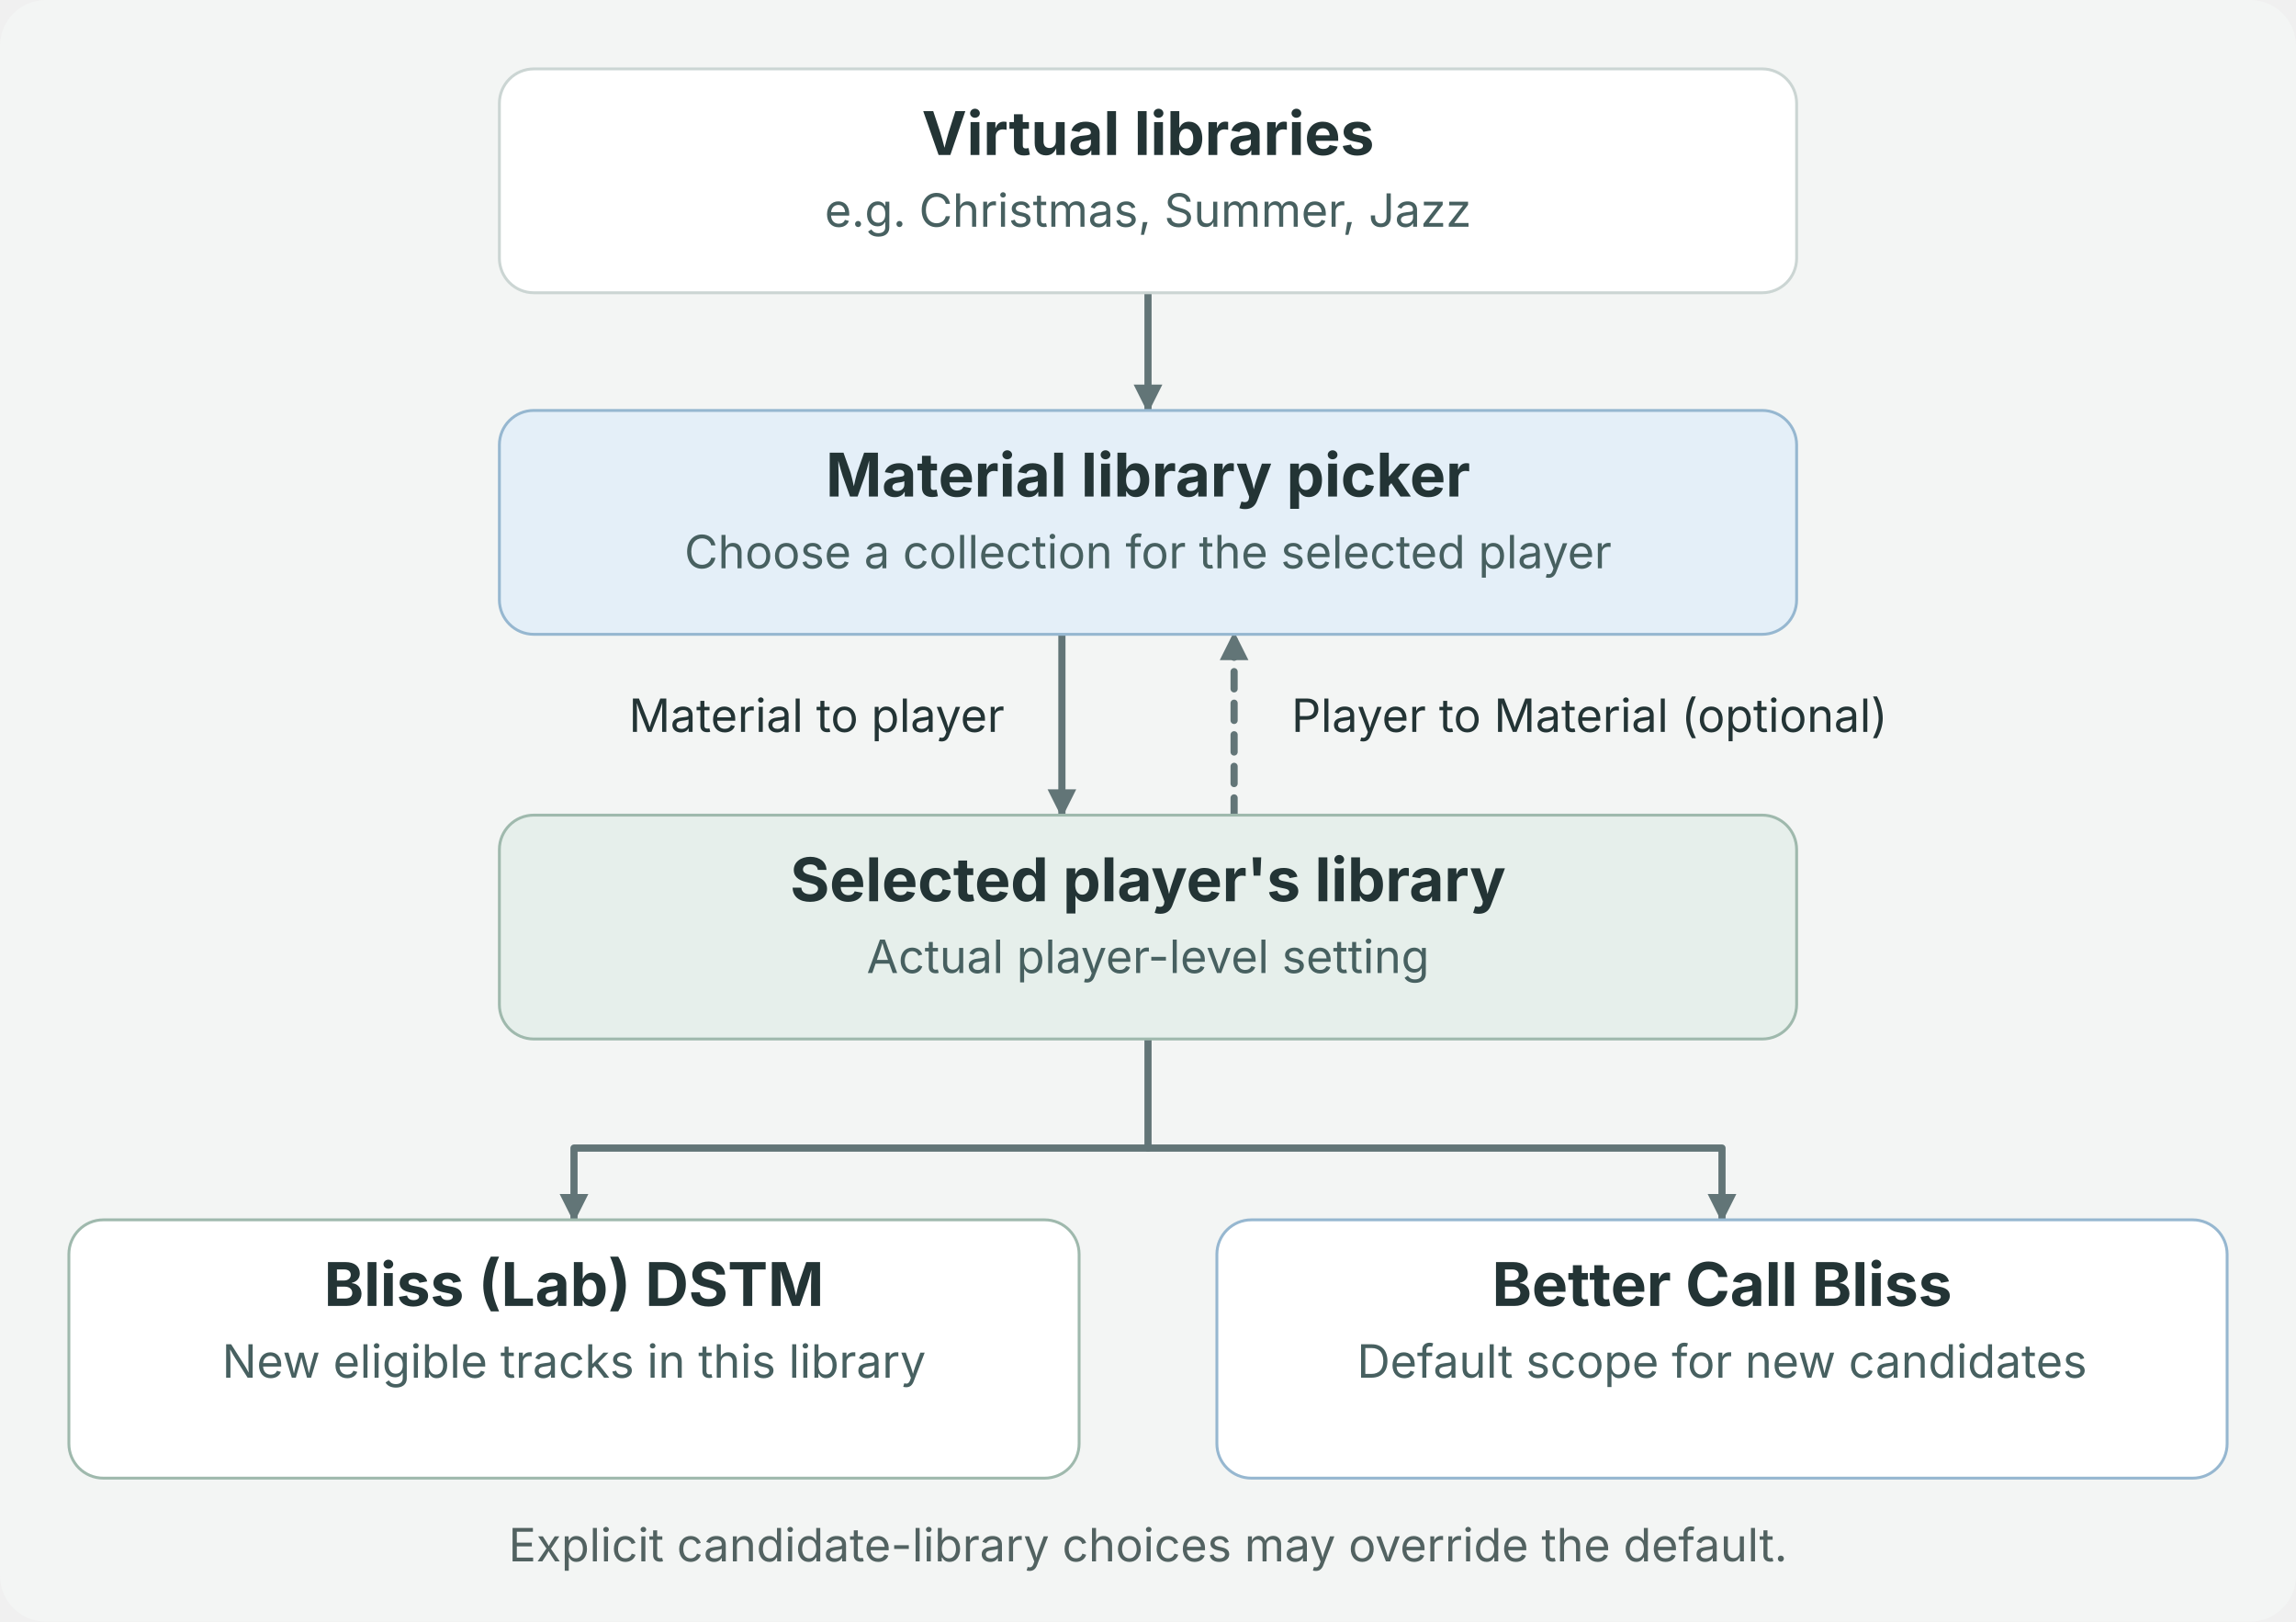
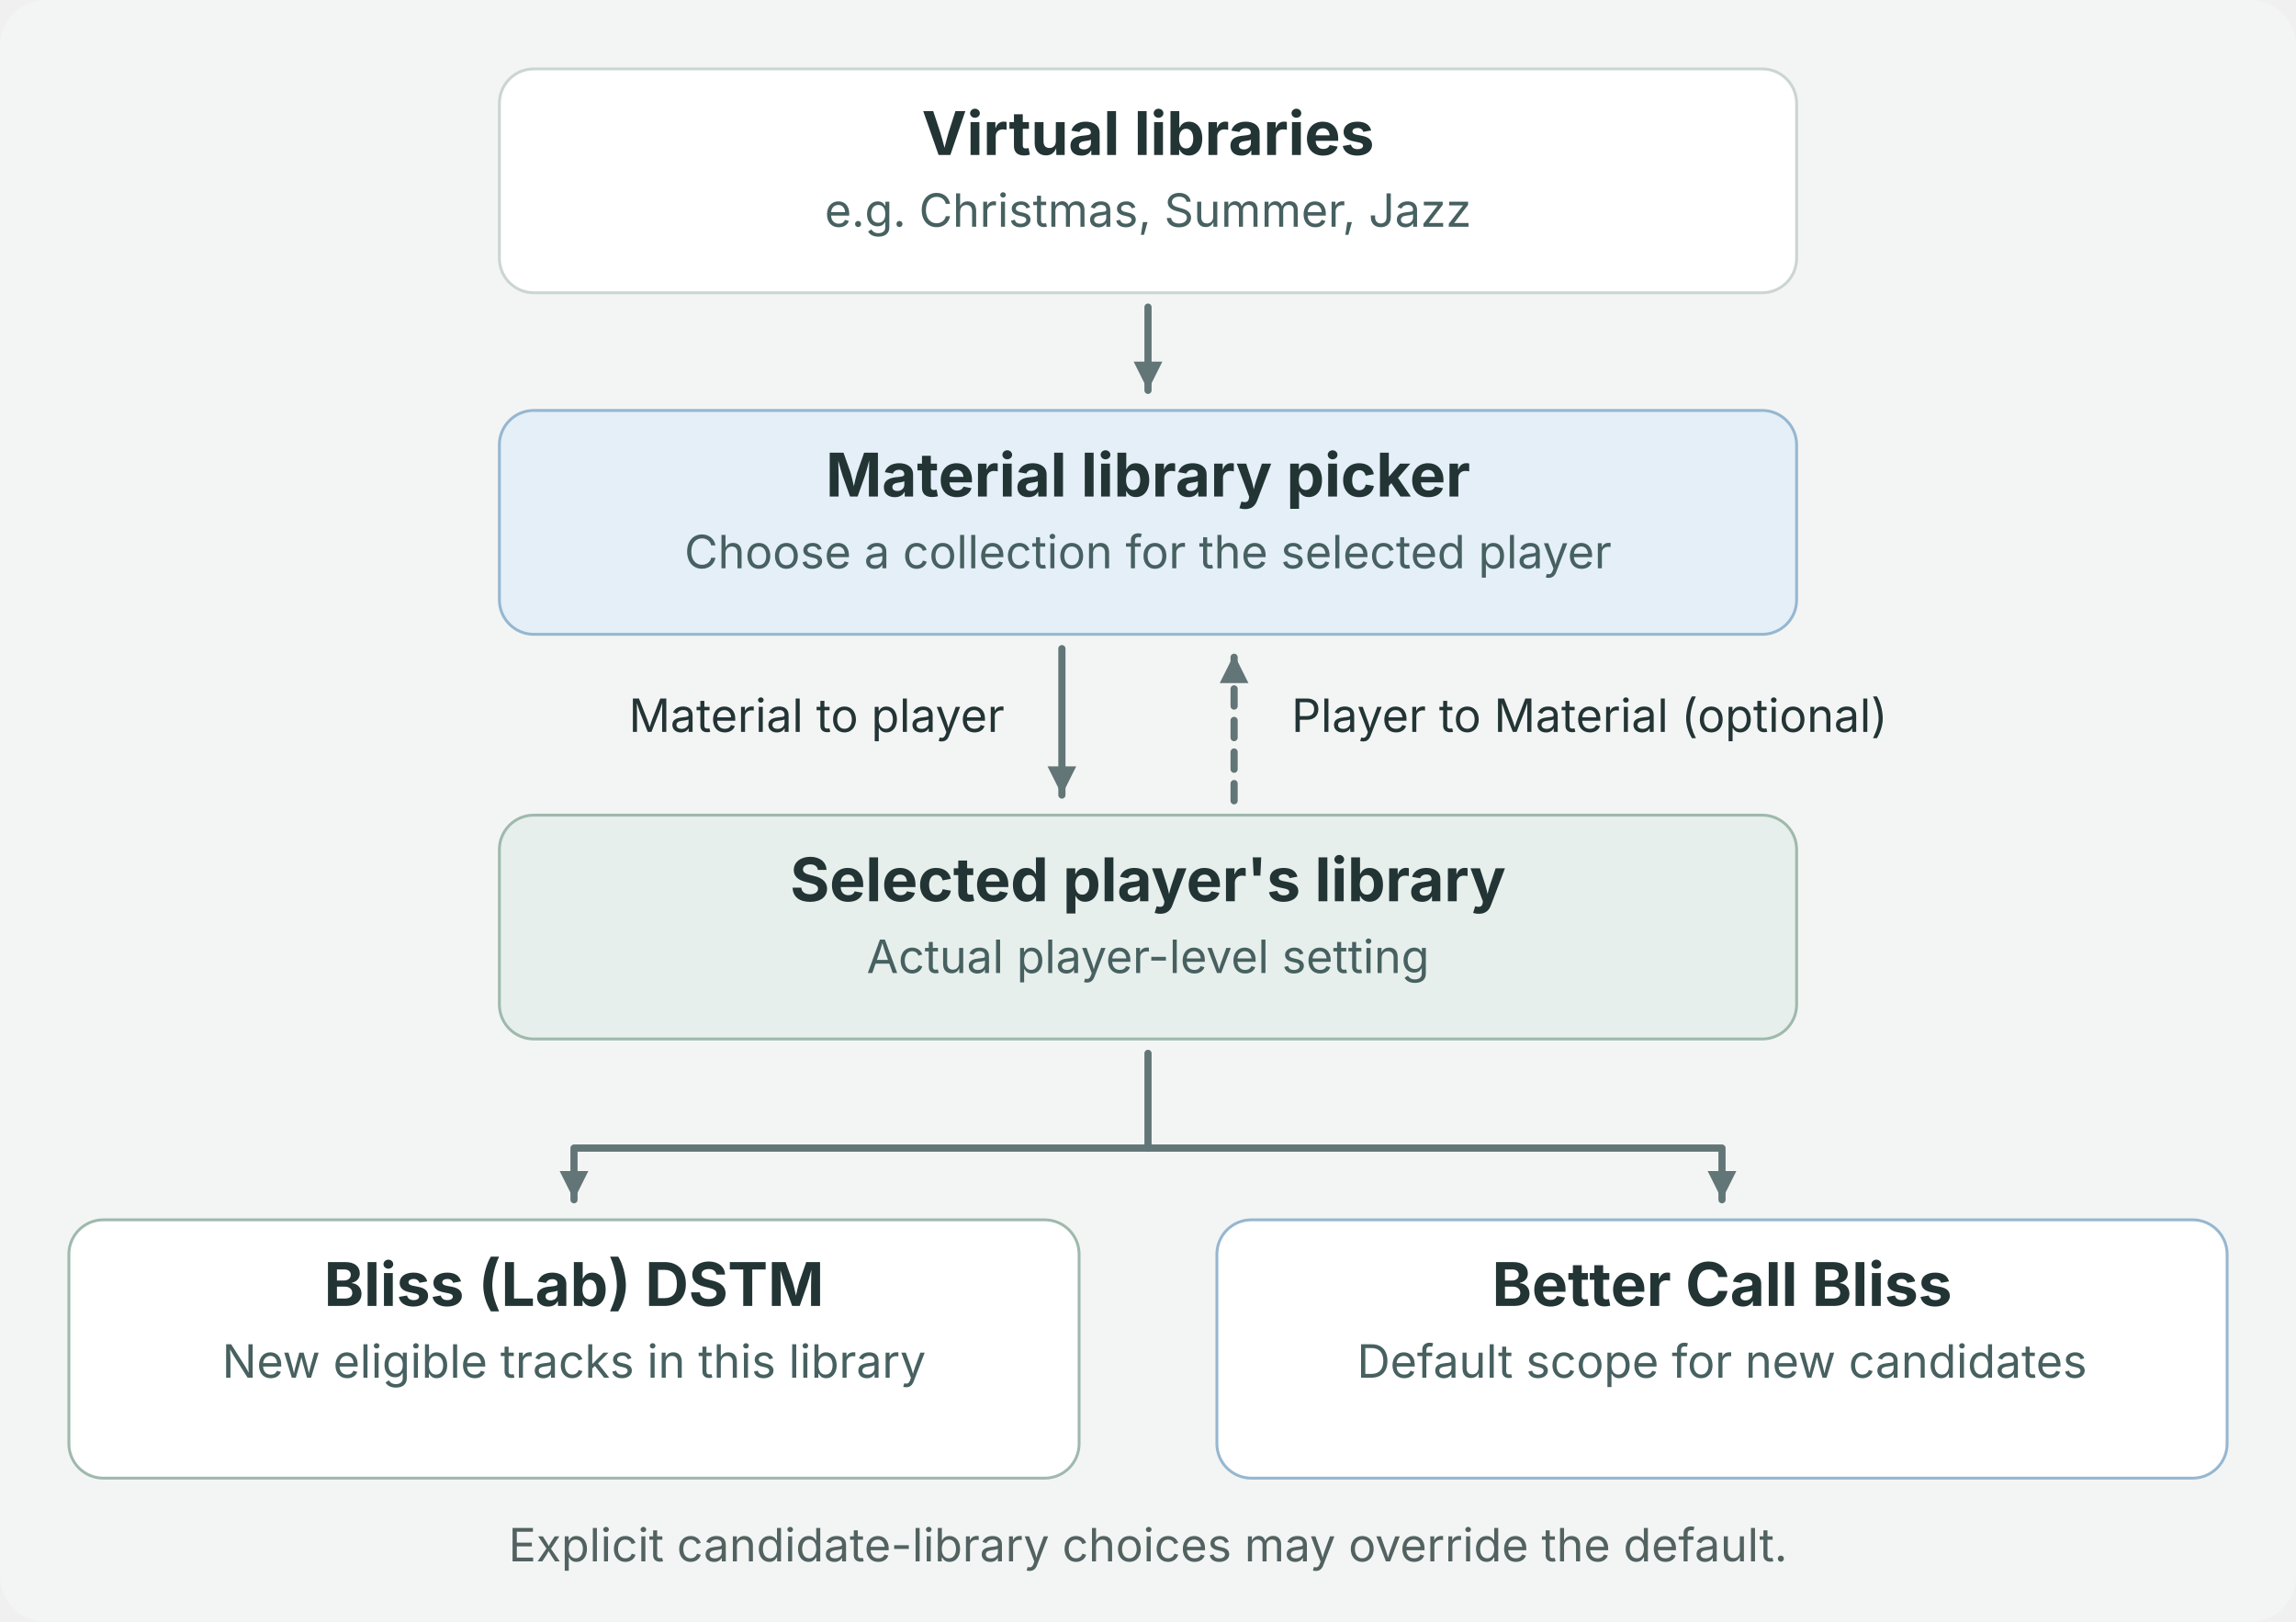
<svg xmlns="http://www.w3.org/2000/svg" width="800" height="565" viewBox="0 0 800 565" role="img" aria-labelledby="title description">
  <defs>
-     <marker id="arrow" markerUnits="userSpaceOnUse" markerWidth="10" markerHeight="10" refX="9" refY="5" orient="auto-start-reverse">
+     <marker id="arrow" markerUnits="userSpaceOnUse" markerWidth="12" markerHeight="12" refX="10" refY="5" orient="auto" viewBox="0 0 12 10" overflow="visible">
      <path d="M0 0 L10 5 L0 10 Z" fill="#627577" />
    </marker>
  </defs>
  <rect width="800" height="565" rx="16" fill="#f3f5f4" />
  <g font-family="system-ui, -apple-system, Segoe UI, sans-serif" fill="#233435">
-     <path class="connector" d="M400 102 V143" fill="none" stroke="#627577" stroke-width="2.5" stroke-linejoin="round" stroke-linecap="round" marker-end="url(#arrow)" />
-     <path class="connector" d="M370 221 V284" fill="none" stroke="#627577" stroke-width="2.5" stroke-linejoin="round" stroke-linecap="round" marker-end="url(#arrow)" />
-     <path class="connector" d="M430 284 V221" fill="none" stroke="#627577" stroke-width="2.5" stroke-linejoin="round" stroke-linecap="round" stroke-dasharray="6 5" marker-end="url(#arrow)" />
-     <path class="connector" d="M400 362 V400" fill="none" stroke="#627577" stroke-width="2.5" stroke-linejoin="round" stroke-linecap="round" />
-     <path class="connector" d="M400 400 H200 V425" fill="none" stroke="#627577" stroke-width="2.5" stroke-linejoin="round" stroke-linecap="round" marker-end="url(#arrow)" />
-     <path class="connector" d="M400 400 H600 V425" fill="none" stroke="#627577" stroke-width="2.5" stroke-linejoin="round" stroke-linecap="round" marker-end="url(#arrow)" />
+     <path class="connector" d="M400 107 V136" fill="none" stroke="#627577" stroke-width="2.5" stroke-linejoin="round" stroke-linecap="round" marker-end="url(#arrow)" />
+     <path class="connector" d="M370 226 V277" fill="none" stroke="#627577" stroke-width="2.5" stroke-linejoin="round" stroke-linecap="round" marker-end="url(#arrow)" />
+     <path class="connector" d="M430 279 V228" fill="none" stroke="#627577" stroke-width="2.5" stroke-linejoin="round" stroke-linecap="round" stroke-dasharray="6 5" marker-end="url(#arrow)" />
+     <path class="connector" d="M400 367 V400" fill="none" stroke="#627577" stroke-width="2.5" stroke-linejoin="round" stroke-linecap="round" />
+     <path class="connector" d="M400 400 H200 V418" fill="none" stroke="#627577" stroke-width="2.5" stroke-linejoin="round" stroke-linecap="round" marker-end="url(#arrow)" />
+     <path class="connector" d="M400 400 H600 V418" fill="none" stroke="#627577" stroke-width="2.5" stroke-linejoin="round" stroke-linecap="round" marker-end="url(#arrow)" />
    <rect x="174" y="24" width="452" height="78" rx="12" fill="#fff" stroke="#cbd5d3" />
    <text x="400" y="54" font-size="21" text-anchor="middle" font-weight="650" fill="#233435">Virtual libraries</text>
    <text x="400" y="79" font-size="16" text-anchor="middle" font-weight="400" fill="#476060">e.g. Christmas, Summer, Jazz</text>
    <rect x="174" y="143" width="452" height="78" rx="12" fill="#e4eff8" stroke="#96b7d0" />
    <text x="400" y="173" font-size="21" text-anchor="middle" font-weight="650" fill="#233435">Material library picker</text>
    <text x="400" y="198" font-size="16" text-anchor="middle" font-weight="400" fill="#476060">Choose a collection for the selected player</text>
    <text x="350" y="255" font-size="16" text-anchor="end" font-weight="400" fill="#233435">Material to player</text>
    <text x="450" y="255" font-size="16" text-anchor="start" font-weight="400" fill="#233435">Player to Material (optional)</text>
    <rect x="174" y="284" width="452" height="78" rx="12" fill="#e6efeb" stroke="#9fb9ad" />
    <text x="400" y="314" font-size="21" text-anchor="middle" font-weight="650" fill="#233435">Selected player's library</text>
    <text x="400" y="339" font-size="16" text-anchor="middle" font-weight="400" fill="#476060">Actual player-level setting</text>
    <rect x="24" y="425" width="352" height="90" rx="12" fill="#fff" stroke="#9fb9ad" />
    <text x="200" y="455" font-size="21" text-anchor="middle" font-weight="650" fill="#233435">Bliss (Lab) DSTM</text>
    <text x="200" y="480" font-size="16" text-anchor="middle" font-weight="400" fill="#476060">New eligible tracks in this library</text>
    <rect x="424" y="425" width="352" height="90" rx="12" fill="#fff" stroke="#96b7d0" />
    <text x="600" y="455" font-size="21" text-anchor="middle" font-weight="650" fill="#233435">Better Call Bliss</text>
    <text x="600" y="480" font-size="16" text-anchor="middle" font-weight="400" fill="#476060">Default scope for new candidates</text>
    <text x="400" y="544" font-size="16" text-anchor="middle" font-weight="400" fill="#526261">Explicit candidate-library choices may override the default.</text>
  </g>
</svg>
